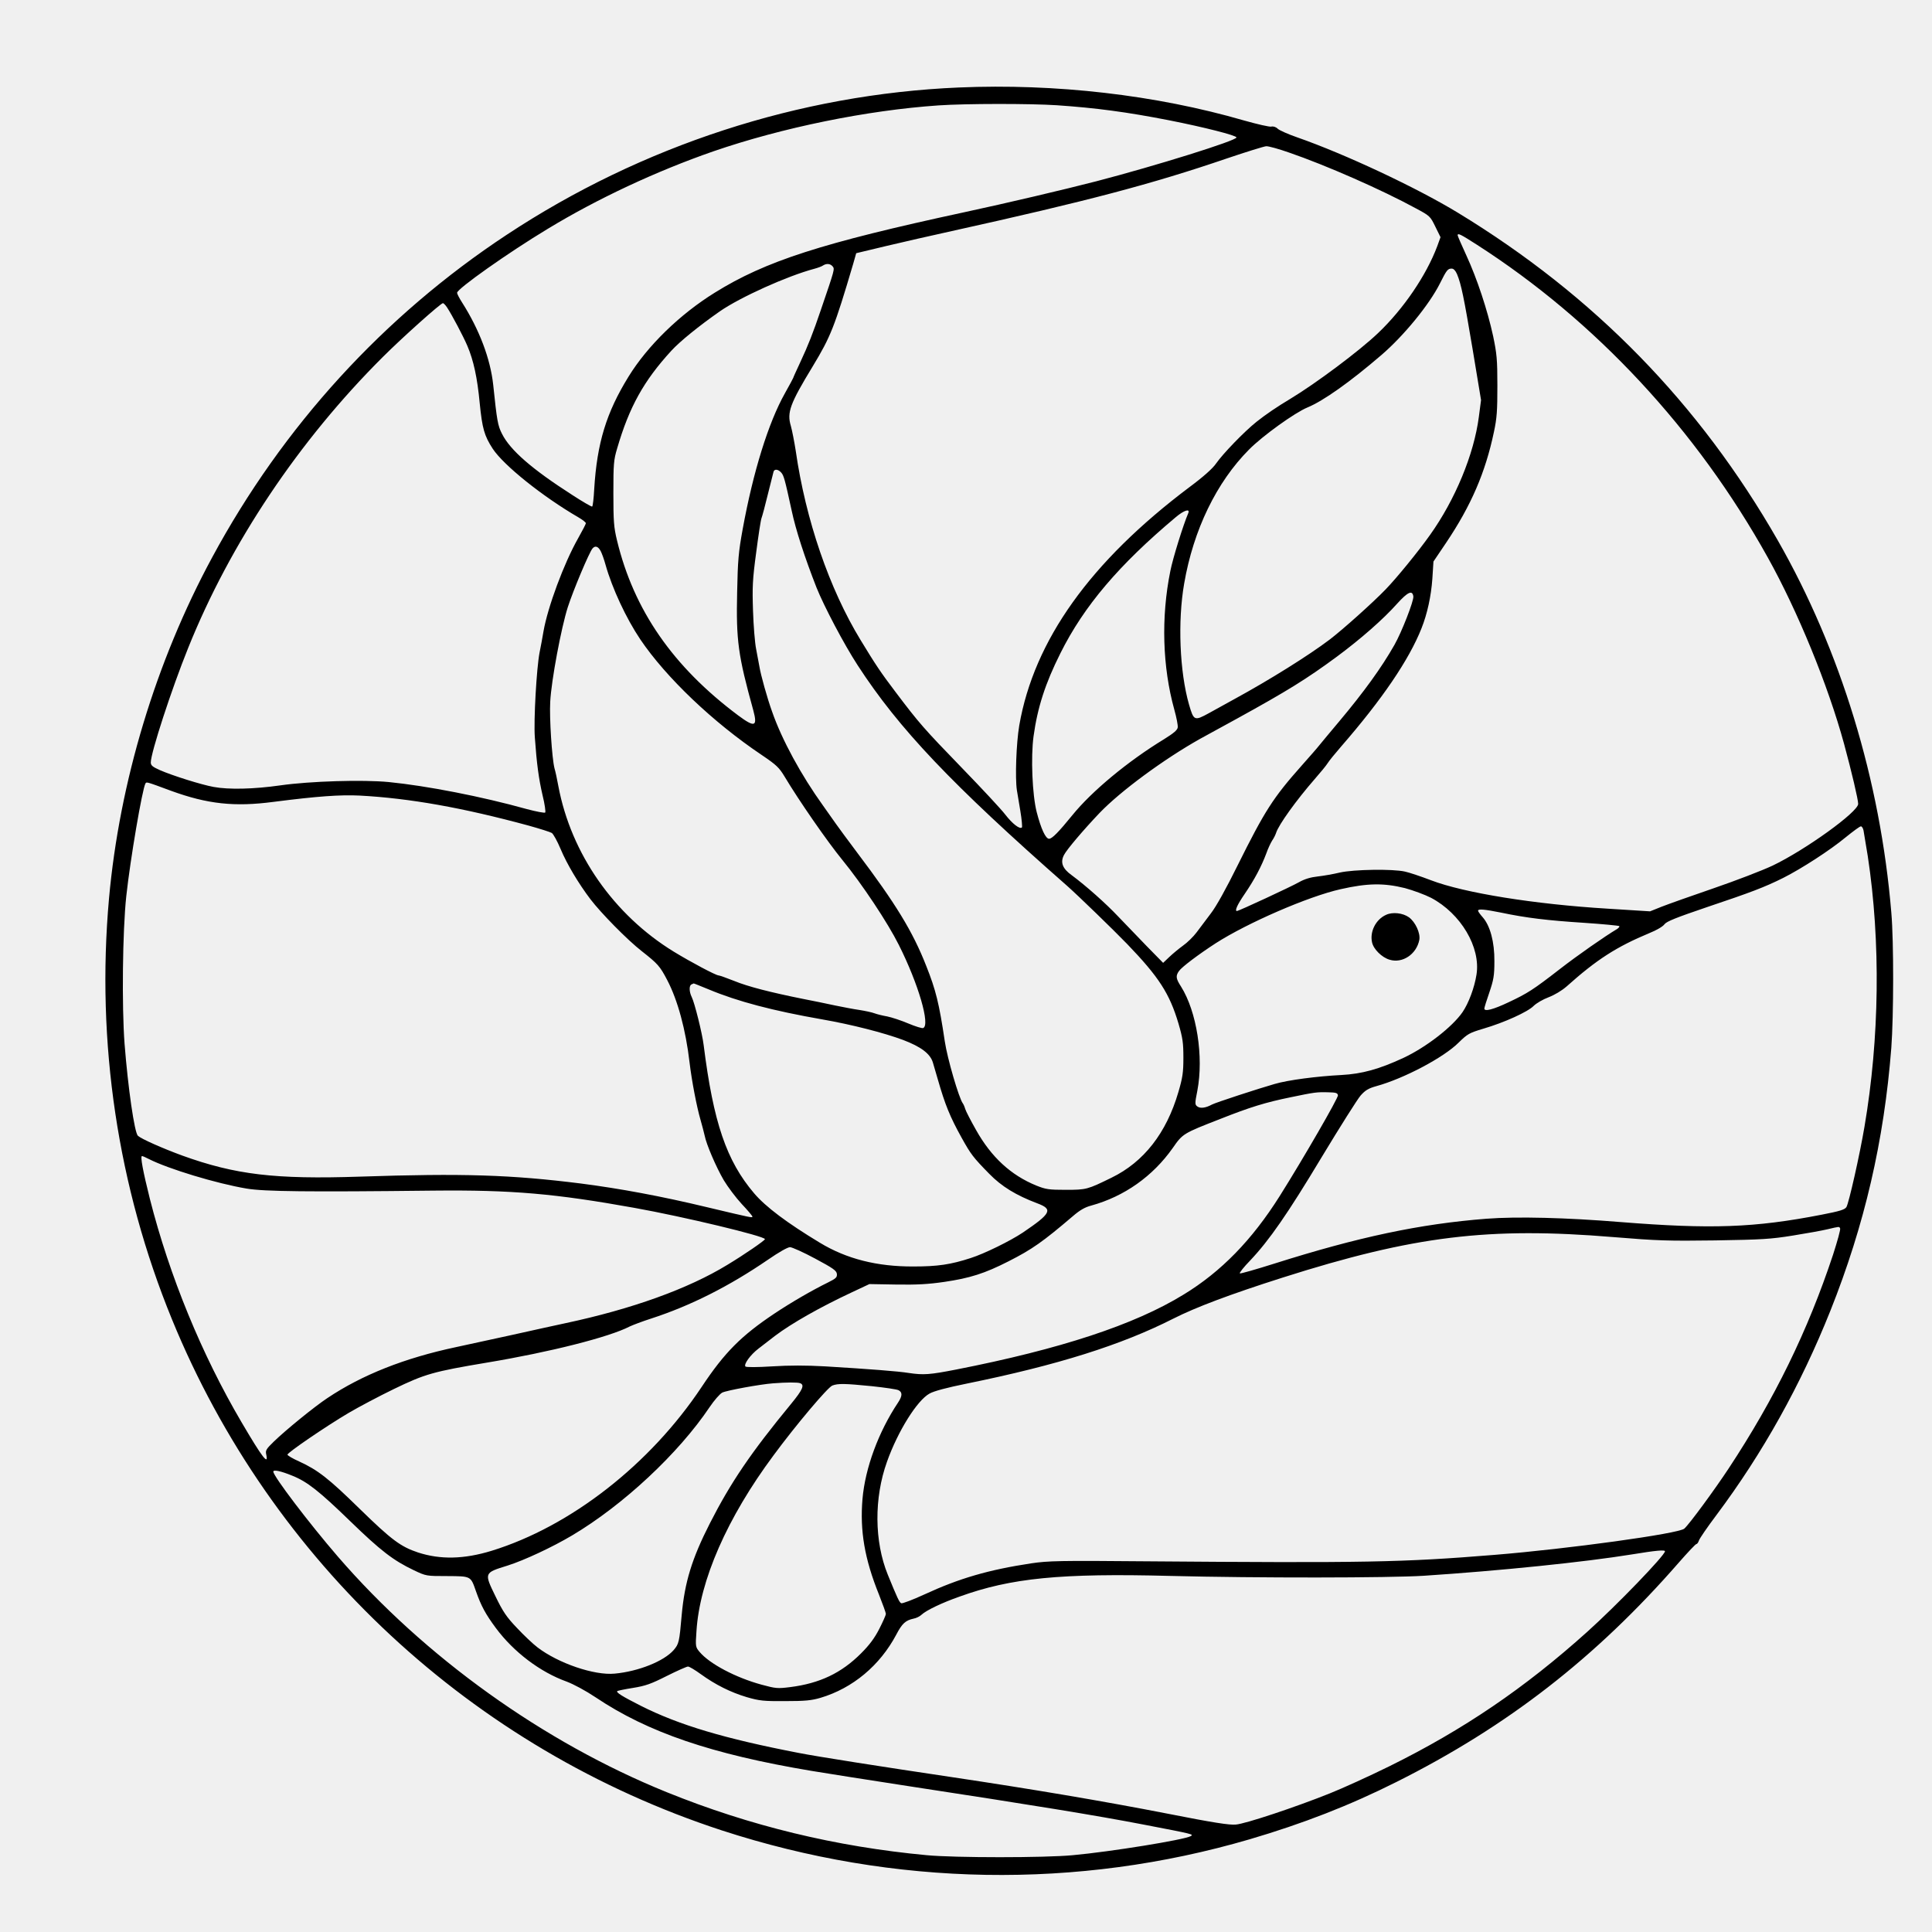
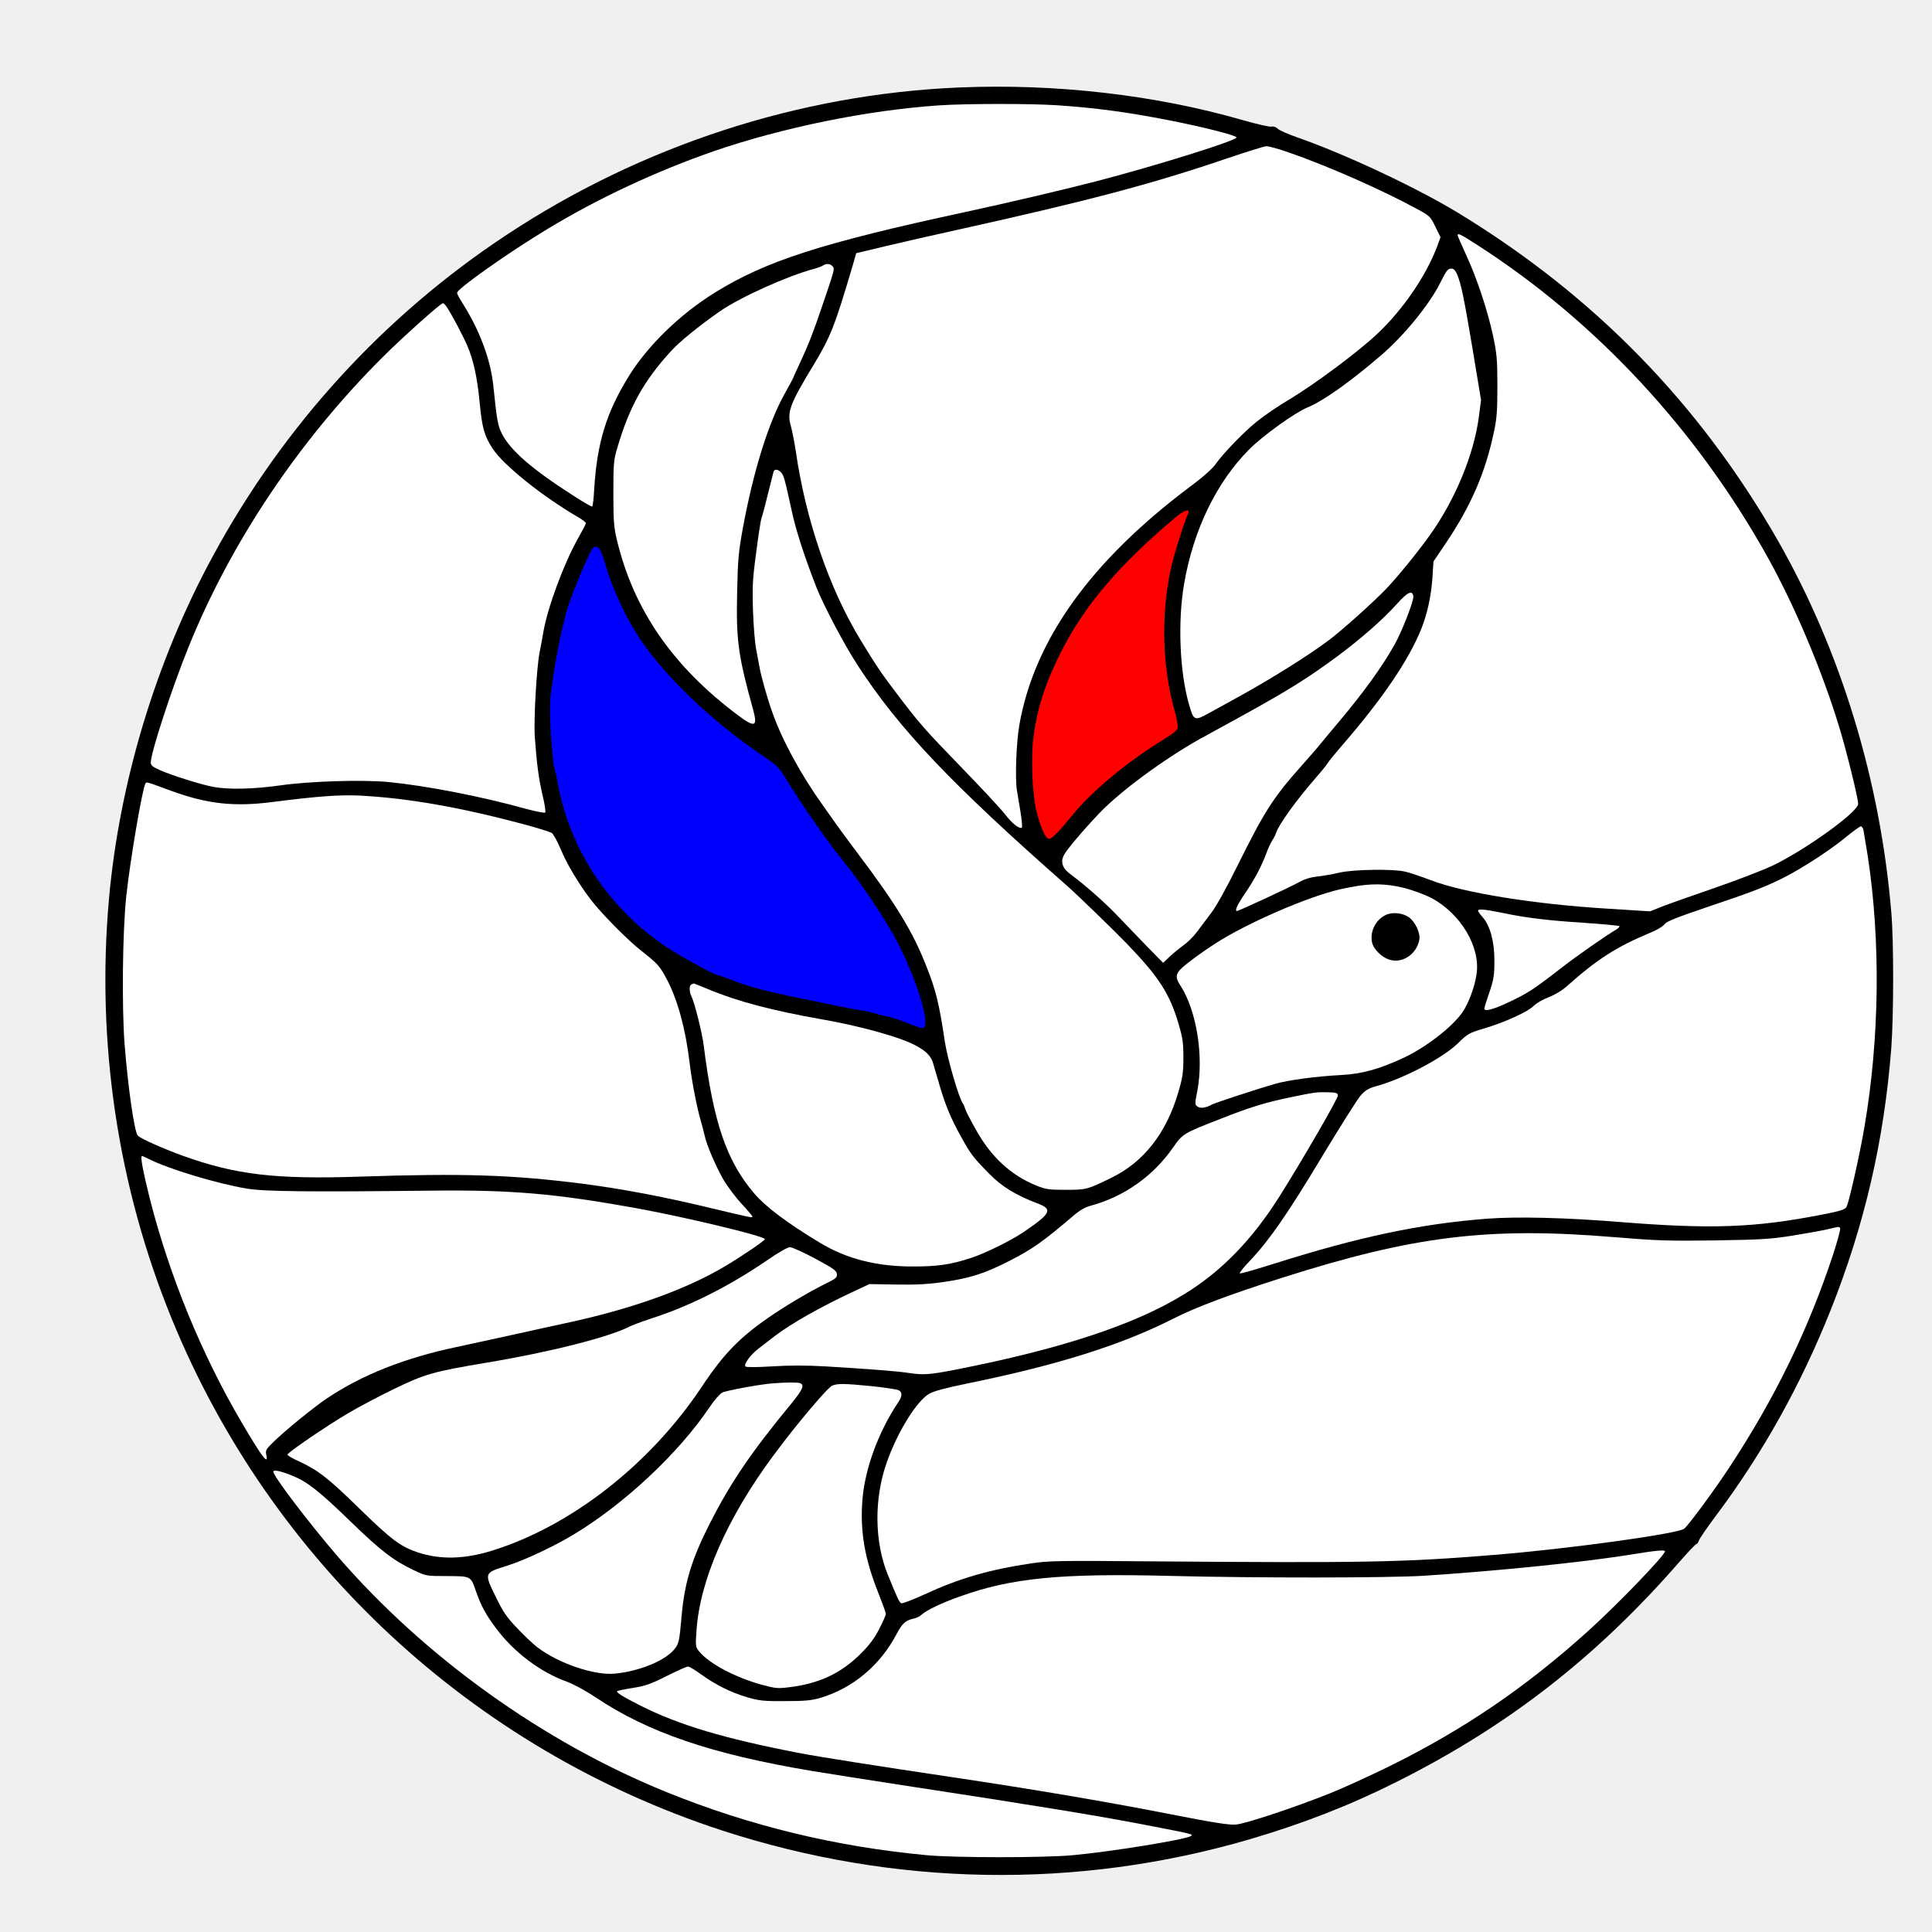
<svg xmlns="http://www.w3.org/2000/svg" version="1.0" width="1230pt" height="1230pt" viewBox="0 0 1230 1230" preserveAspectRatio="xMidYMid meet">
  <g transform="translate(0,1230) scale(0.1,-0.1)" fill="#000000" stroke="none">
-     <path d="M6105 11743 c-1017 -43 -2019 -370 -2878 -937 -784 -517 -1426 -1220 -1877 -2056 -358 -662 -589 -1428 -656 -2170 -82 -917 55 -1835 401 -2680 632 -1544 1913 -2734 3500 -3253 1098 -358 2263 -378 3360 -57 340 100 636 215 935 365 705 353 1270 791 1799 1398 56 64 106 117 111 117 5 0 12 10 16 22 4 13 54 86 112 163 295 394 537 829 725 1300 217 544 342 1082 388 1675 15 202 16 676 0 860 -70 842 -322 1668 -723 2370 -499 871 -1169 1558 -2037 2086 -263 160 -720 374 -1021 479 -58 20 -114 45 -125 55 -12 12 -29 17 -41 14 -11 -3 -89 15 -174 39 -562 163 -1200 236 -1815 210z m623 -113 c249 -17 445 -43 716 -96 223 -44 427 -96 428 -109 1 -20 -512 -180 -892 -279 -201 -52 -570 -139 -840 -197 -909 -196 -1266 -311 -1589 -512 -223 -138 -429 -339 -549 -534 -142 -230 -201 -423 -219 -717 -3 -59 -9 -109 -13 -111 -4 -2 -61 31 -127 74 -256 164 -395 285 -447 389 -27 53 -32 82 -56 312 -18 166 -88 351 -198 524 -18 28 -32 55 -32 62 0 25 325 255 577 407 318 193 691 367 1053 493 441 152 981 262 1435 293 176 12 584 12 753 1z m1478 -301 c236 -81 593 -238 809 -356 88 -47 91 -50 123 -116 l33 -67 -21 -58 c-70 -186 -215 -399 -376 -552 -119 -114 -398 -322 -559 -419 -82 -49 -156 -99 -215 -146 -79 -63 -214 -203 -258 -266 -20 -30 -80 -84 -169 -150 -632 -475 -990 -976 -1084 -1518 -19 -113 -27 -334 -15 -412 3 -19 13 -78 22 -132 9 -54 13 -101 10 -105 -14 -13 -61 24 -106 82 -25 33 -148 165 -274 295 -245 253 -274 286 -425 486 -94 124 -126 172 -222 330 -199 326 -350 766 -413 1205 -9 58 -23 129 -31 158 -26 86 -6 141 140 381 113 187 138 249 257 652 l19 67 192 46 c106 25 293 68 417 95 863 191 1273 299 1750 462 124 42 237 77 251 78 15 1 80 -17 145 -40z m1195 -586 c756 -485 1401 -1178 1854 -1993 190 -341 383 -812 485 -1185 48 -177 90 -355 90 -383 0 -51 -336 -293 -545 -393 -66 -31 -235 -96 -375 -144 -140 -48 -289 -101 -330 -117 l-75 -30 -270 17 c-464 28 -914 100 -1125 181 -63 24 -137 49 -165 55 -78 18 -326 14 -415 -6 -41 -10 -105 -21 -141 -25 -45 -5 -83 -16 -120 -37 -49 -28 -383 -183 -394 -183 -16 0 2 40 50 110 62 91 105 172 137 257 11 32 29 69 38 83 10 14 20 35 24 47 16 52 130 210 246 343 36 41 74 87 83 102 9 15 48 62 85 105 261 300 433 553 512 753 37 93 61 204 69 315 l7 110 81 120 c158 235 250 447 304 705 19 88 22 136 22 295 0 168 -4 204 -27 315 -36 166 -103 368 -171 515 -30 65 -55 123 -55 127 0 16 18 7 121 -59z m-4100 -139 c14 -17 13 -19 -74 -274 -52 -153 -81 -227 -133 -338 -24 -52 -44 -95 -44 -98 0 -2 -24 -46 -53 -98 -105 -187 -202 -499 -269 -866 -26 -143 -31 -196 -35 -400 -7 -309 6 -402 103 -753 28 -104 9 -110 -96 -32 -416 311 -665 671 -772 1115 -20 83 -23 120 -23 300 0 186 2 212 24 285 77 264 169 430 345 622 55 60 176 158 309 251 130 90 429 225 602 271 22 6 47 15 55 21 22 14 46 12 61 -6z m3975 -49 c27 -65 44 -149 99 -476 l54 -326 -14 -107 c-31 -239 -151 -528 -311 -752 -75 -106 -214 -276 -283 -347 -79 -82 -272 -255 -356 -319 -132 -100 -383 -257 -605 -378 -47 -26 -120 -66 -163 -90 -93 -51 -97 -49 -127 54 -60 209 -73 531 -31 771 59 342 206 645 413 853 87 88 292 235 372 268 100 41 271 162 471 334 143 123 304 320 372 455 43 86 50 95 75 95 12 0 24 -12 34 -35z m-6430 -212 c31 -47 104 -185 129 -244 40 -93 64 -205 79 -365 16 -161 29 -208 83 -291 70 -106 317 -304 546 -437 26 -15 47 -32 47 -37 0 -5 -23 -49 -50 -97 -90 -159 -193 -437 -220 -592 -6 -36 -17 -96 -25 -135 -19 -99 -38 -431 -30 -539 12 -170 25 -264 49 -368 14 -56 21 -107 17 -111 -4 -4 -57 6 -117 22 -287 80 -636 148 -878 172 -166 16 -501 6 -691 -21 -168 -24 -328 -28 -425 -10 -78 14 -262 72 -342 107 -47 21 -58 30 -58 49 0 61 131 464 238 729 268 667 705 1320 1239 1852 125 125 369 343 383 343 4 0 16 -12 26 -27z m2127 -1051 c17 -19 23 -40 67 -242 26 -124 84 -301 158 -490 48 -120 176 -363 262 -495 262 -404 598 -758 1334 -1405 70 -62 294 -279 382 -370 202 -210 270 -315 327 -507 27 -93 31 -123 31 -218 0 -93 -5 -126 -32 -218 -76 -260 -220 -445 -426 -545 -153 -75 -160 -77 -291 -77 -108 0 -127 3 -187 27 -162 66 -287 181 -384 354 -34 60 -65 120 -69 134 -4 14 -11 30 -15 35 -25 33 -99 287 -115 395 -36 242 -57 327 -118 480 -86 220 -196 399 -440 722 -59 79 -120 161 -135 183 -15 22 -52 74 -82 116 -139 193 -262 419 -324 597 -32 88 -73 237 -81 287 -4 22 -13 72 -21 112 -8 39 -17 150 -20 245 -5 151 -3 198 20 369 14 108 29 207 34 220 5 13 24 83 41 154 18 72 34 136 36 143 6 17 29 15 48 -6z m2592 -259 c-31 -72 -98 -286 -114 -368 -60 -295 -50 -612 25 -882 14 -50 24 -101 22 -114 -2 -17 -26 -37 -87 -75 -230 -140 -460 -331 -584 -484 -87 -107 -129 -150 -148 -150 -22 0 -51 62 -79 170 -28 110 -38 350 -20 482 25 183 75 338 171 529 150 301 373 563 734 866 53 45 93 57 80 26z m-3741 -241 c8 -15 22 -54 31 -87 42 -150 131 -341 221 -475 164 -243 464 -529 774 -737 93 -63 110 -79 145 -137 92 -154 273 -415 368 -531 126 -154 289 -400 359 -540 125 -248 202 -513 155 -530 -6 -3 -49 10 -94 29 -45 19 -105 39 -135 45 -29 5 -65 14 -81 20 -15 6 -58 15 -95 21 -37 5 -107 19 -157 29 -49 11 -139 29 -200 41 -209 42 -354 79 -441 115 -48 19 -93 35 -99 35 -17 0 -177 85 -285 151 -382 234 -654 624 -735 1053 -8 44 -19 96 -25 115 -16 64 -33 320 -27 424 7 135 70 471 112 602 35 108 135 346 157 373 17 20 36 14 52 -16z m5174 -289 c4 -27 -74 -227 -120 -308 -82 -145 -196 -302 -353 -489 -55 -65 -111 -133 -125 -150 -13 -17 -64 -75 -112 -129 -183 -206 -235 -287 -409 -637 -71 -144 -137 -263 -170 -305 -29 -39 -70 -93 -91 -121 -21 -28 -60 -66 -86 -84 -26 -19 -65 -51 -87 -72 l-40 -38 -105 107 c-58 60 -139 144 -181 188 -78 83 -208 198 -296 263 -59 42 -74 82 -49 129 17 34 125 161 226 267 133 139 410 343 640 472 41 22 145 80 230 126 327 180 448 255 642 398 151 112 295 238 383 337 68 75 97 88 103 46z m-7908 -1238 c231 -84 402 -103 652 -70 281 36 424 46 548 40 318 -17 655 -77 1075 -191 72 -20 138 -41 148 -47 10 -7 35 -52 56 -102 40 -96 115 -221 190 -320 68 -89 235 -259 326 -330 103 -81 116 -95 163 -185 67 -128 118 -317 142 -524 14 -118 46 -284 70 -366 10 -36 22 -80 26 -99 11 -57 73 -201 122 -285 26 -43 77 -111 114 -151 38 -40 68 -76 68 -80 0 -9 3 -10 -287 59 -295 71 -556 119 -803 151 -446 56 -751 66 -1409 44 -540 -18 -793 12 -1133 135 -125 46 -258 105 -280 125 -22 20 -63 305 -85 586 -18 238 -13 718 11 940 25 232 102 683 122 717 7 11 2 13 164 -47z m10774 -252 c3 -16 15 -89 27 -163 83 -545 75 -1161 -21 -1724 -30 -178 -100 -488 -115 -511 -10 -16 -42 -26 -156 -48 -430 -84 -706 -93 -1284 -47 -344 28 -656 36 -851 21 -424 -33 -815 -116 -1352 -286 -117 -37 -215 -65 -219 -62 -3 4 26 41 66 82 122 129 238 296 456 659 116 192 227 368 247 391 30 34 50 46 100 60 175 48 429 182 524 277 57 56 68 62 158 89 133 39 283 107 320 145 17 17 60 42 95 55 39 15 84 42 115 69 191 171 317 252 528 340 43 17 86 42 95 56 14 18 74 42 268 108 283 95 370 128 488 187 117 59 298 176 397 258 47 38 90 70 97 70 6 1 14 -11 17 -26z m-2920 -367 c52 -14 128 -42 167 -62 189 -100 317 -315 289 -489 -13 -83 -50 -182 -89 -239 -65 -94 -231 -223 -376 -291 -155 -72 -264 -102 -395 -109 -156 -8 -340 -32 -425 -57 -105 -30 -377 -119 -399 -131 -40 -22 -74 -26 -92 -13 -17 12 -18 17 -1 102 41 216 -4 503 -104 662 -33 51 -35 68 -13 99 17 25 123 105 234 177 201 129 589 298 795 344 172 39 275 40 409 7z m612 -156 c161 -34 296 -50 528 -65 120 -8 222 -18 225 -21 3 -3 -3 -11 -13 -18 -78 -46 -255 -170 -362 -253 -174 -135 -209 -157 -330 -214 -97 -46 -154 -61 -154 -40 0 6 14 52 32 103 27 80 32 107 32 198 1 123 -27 227 -75 281 -16 18 -29 36 -29 41 0 13 41 9 146 -12z m-5044 -489 c184 -77 409 -136 723 -191 184 -32 392 -85 515 -131 113 -43 172 -87 189 -143 5 -17 19 -65 31 -106 47 -164 78 -240 153 -375 58 -104 72 -123 175 -228 79 -81 171 -137 306 -188 102 -38 88 -64 -92 -186 -81 -54 -244 -134 -331 -162 -129 -42 -211 -54 -366 -54 -231 -1 -425 48 -595 151 -209 126 -346 229 -419 315 -176 207 -259 450 -321 942 -9 76 -58 271 -76 307 -17 34 -18 75 -1 81 6 3 13 6 13 6 1 1 44 -17 96 -38z m4006 -674 c3 -16 -220 -402 -371 -642 -176 -279 -372 -481 -612 -627 -312 -192 -784 -347 -1447 -477 -169 -33 -208 -36 -302 -22 -67 11 -251 25 -531 42 -126 7 -228 7 -340 0 -96 -6 -164 -6 -169 -1 -13 13 31 75 84 115 25 19 72 55 105 81 103 78 288 183 485 275 l115 54 172 -3 c131 -2 204 2 306 17 162 24 255 53 408 131 150 76 219 125 409 287 44 38 76 57 118 68 210 58 391 186 518 366 64 92 66 93 302 185 192 76 290 106 452 139 149 31 164 33 235 31 50 -1 60 -4 63 -19z m-7570 -406 c124 -63 431 -156 622 -188 113 -19 388 -22 1190 -13 500 5 774 -19 1280 -110 312 -56 830 -180 830 -199 0 -8 -129 -97 -240 -164 -249 -152 -607 -281 -1030 -371 -41 -9 -199 -43 -350 -77 -151 -33 -306 -67 -345 -75 -330 -70 -600 -177 -821 -325 -83 -55 -266 -204 -342 -278 -47 -46 -53 -55 -47 -81 16 -73 -25 -20 -157 205 -253 430 -459 931 -584 1423 -44 176 -62 272 -50 272 4 0 23 -8 44 -19z m10767 -441 c4 -6 -17 -81 -45 -168 -161 -486 -372 -917 -664 -1360 -89 -135 -251 -356 -283 -384 -35 -32 -740 -129 -1208 -167 -588 -48 -824 -52 -2220 -41 -552 5 -621 3 -730 -13 -271 -41 -457 -95 -680 -198 -74 -34 -140 -59 -147 -56 -12 4 -26 35 -86 182 -86 211 -88 488 -5 719 69 194 192 391 271 434 28 16 112 38 235 63 580 118 986 246 1317 414 142 72 359 154 695 261 836 266 1312 324 2108 258 279 -23 347 -25 647 -21 299 5 352 8 495 31 88 14 187 32 220 40 77 18 73 18 80 6z m-6525 -193 c114 -61 135 -76 138 -97 2 -22 -5 -29 -55 -54 -102 -50 -235 -127 -343 -199 -211 -141 -317 -247 -463 -467 -328 -493 -834 -888 -1337 -1043 -176 -54 -326 -57 -468 -11 -111 37 -168 79 -372 278 -198 194 -266 247 -386 302 -41 18 -74 38 -74 43 0 13 246 181 390 266 63 37 193 106 288 152 198 96 252 111 592 168 403 67 780 163 909 230 19 9 79 32 135 50 253 82 498 206 745 375 71 49 126 80 141 80 14 -1 86 -33 160 -73z m-96 -793 c30 -11 16 -42 -57 -131 -257 -312 -385 -501 -518 -762 -114 -224 -160 -374 -179 -583 -15 -174 -18 -184 -51 -223 -62 -71 -224 -136 -375 -150 -130 -13 -360 66 -492 167 -29 22 -88 78 -131 124 -66 69 -89 103 -136 200 -74 152 -74 150 77 197 107 34 284 117 409 191 327 194 679 523 877 818 29 43 65 84 80 92 28 14 242 53 322 59 88 7 159 7 174 1z m456 -19 c84 -9 161 -20 171 -26 25 -13 24 -37 -4 -79 -124 -186 -209 -416 -226 -613 -17 -203 13 -381 105 -609 24 -61 44 -116 44 -123 0 -7 -19 -50 -42 -95 -30 -59 -63 -103 -116 -156 -125 -125 -262 -191 -452 -215 -80 -10 -91 -9 -183 16 -164 45 -329 132 -393 208 -26 31 -27 34 -20 132 20 322 195 722 491 1120 143 194 345 433 374 444 37 14 79 13 251 -4z m-3689 -570 c95 -38 171 -98 368 -289 195 -189 274 -250 406 -313 78 -37 79 -37 211 -37 154 -1 150 1 184 -96 33 -94 61 -146 127 -235 113 -152 281 -280 451 -341 45 -17 121 -58 184 -100 332 -223 739 -362 1373 -468 83 -14 357 -57 610 -96 793 -121 1210 -189 1505 -246 323 -62 321 -62 300 -74 -41 -23 -508 -99 -750 -121 -177 -17 -753 -17 -930 0 -579 54 -1127 187 -1655 401 -783 317 -1540 859 -2094 1500 -183 212 -411 512 -411 541 0 14 48 4 121 -26z m8739 -481 c0 -26 -308 -345 -495 -513 -398 -358 -788 -623 -1260 -856 -126 -62 -297 -140 -380 -173 -217 -87 -535 -193 -597 -198 -40 -4 -144 12 -438 70 -405 79 -861 156 -1370 232 -437 65 -859 131 -975 154 -471 91 -761 177 -1005 300 -120 61 -159 85 -150 94 3 2 48 12 100 20 80 13 114 25 215 76 66 33 127 60 135 60 9 0 45 -22 81 -48 94 -68 190 -116 294 -147 80 -23 106 -26 244 -25 127 0 167 4 225 21 205 61 378 206 482 402 37 71 59 91 110 102 17 3 40 14 51 25 30 28 130 76 241 115 329 119 643 150 1342 132 555 -14 1392 -13 1615 1 487 32 1023 87 1325 136 152 25 210 30 210 20z" />
-     <path d="M8825 6476 c-66 -29 -105 -107 -90 -175 9 -44 63 -97 112 -111 82 -25 171 35 189 126 8 43 -25 114 -66 144 -39 28 -104 35 -145 16z" />
+     <path fill="#000000" stroke="none" d="M6105 11743 c-1017 -43 -2019 -370 -2878 -937 -784 -517 -1426 -1220 -1877 -2056 -358 -662 -589 -1428 -656 -2170 -82 -917 55 -1835 401 -2680 632 -1544 1913 -2734 3500 -3253 1098 -358 2263 -378 3360 -57 340 100 636 215 935 365 705 353 1270 791 1799 1398 56 64 106 117 111 117 5 0 12 10 16 22 4 13 54 86 112 163 295 394 537 829 725 1300 217 544 342 1082 388 1675 15 202 16 676 0 860 -70 842 -322 1668 -723 2370 -499 871 -1169 1558 -2037 2086 -263 160 -720 374 -1021 479 -58 20 -114 45 -125 55 -12 12 -29 17 -41 14 -11 -3 -89 15 -174 39 -562 163 -1200 236 -1815 210z" />
+     <path fill="#ffffff" stroke="none" d="M6728 11630 c249 -17 445 -43 716 -96 223 -44 427 -96 428 -109 1 -20 -512 -180 -892 -279 -201 -52 -570 -139 -840 -197 -909 -196 -1266 -311 -1589 -512 -223 -138 -429 -339 -549 -534 -142 -230 -201 -423 -219 -717 -3 -59 -9 -109 -13 -111 -4 -2 -61 31 -127 74 -256 164 -395 285 -447 389 -27 53 -32 82 -56 312 -18 166 -88 351 -198 524 -18 28 -32 55 -32 62 0 25 325 255 577 407 318 193 691 367 1053 493 441 152 981 262 1435 293 176 12 584 12 753 1z" />
+     <path fill="#ffffff" stroke="none" d="M8206 11329 c236 -81 593 -238 809 -356 88 -47 91 -50 123 -116 l33 -67 -21 -58 c-70 -186 -215 -399 -376 -552 -119 -114 -398 -322 -559 -419 -82 -49 -156 -99 -215 -146 -79 -63 -214 -203 -258 -266 -20 -30 -80 -84 -169 -150 -632 -475 -990 -976 -1084 -1518 -19 -113 -27 -334 -15 -412 3 -19 13 -78 22 -132 9 -54 13 -101 10 -105 -14 -13 -61 24 -106 82 -25 33 -148 165 -274 295 -245 253 -274 286 -425 486 -94 124 -126 172 -222 330 -199 326 -350 766 -413 1205 -9 58 -23 129 -31 158 -26 86 -6 141 140 381 113 187 138 249 257 652 l19 67 192 46 c106 25 293 68 417 95 863 191 1273 299 1750 462 124 42 237 77 251 78 15 1 80 -17 145 -40z" />
+     <path fill="#ffffff" stroke="none" d="M9401 10743 c756 -485 1401 -1178 1854 -1993 190 -341 383 -812 485 -1185 48 -177 90 -355 90 -383 0 -51 -336 -293 -545 -393 -66 -31 -235 -96 -375 -144 -140 -48 -289 -101 -330 -117 l-75 -30 -270 17 c-464 28 -914 100 -1125 181 -63 24 -137 49 -165 55 -78 18 -326 14 -415 -6 -41 -10 -105 -21 -141 -25 -45 -5 -83 -16 -120 -37 -49 -28 -383 -183 -394 -183 -16 0 2 40 50 110 62 91 105 172 137 257 11 32 29 69 38 83 10 14 20 35 24 47 16 52 130 210 246 343 36 41 74 87 83 102 9 15 48 62 85 105 261 300 433 553 512 753 37 93 61 204 69 315 l7 110 81 120 c158 235 250 447 304 705 19 88 22 136 22 295 0 168 -4 204 -27 315 -36 166 -103 368 -171 515 -30 65 -55 123 -55 127 0 16 18 7 121 -59z" />
+     <path fill="#ffffff" stroke="none" d="M5301 10604 c14 -17 13 -19 -74 -274 -52 -153 -81 -227 -133 -338 -24 -52 -44 -95 -44 -98 0 -2 -24 -46 -53 -98 -105 -187 -202 -499 -269 -866 -26 -143 -31 -196 -35 -400 -7 -309 6 -402 103 -753 28 -104 9 -110 -96 -32 -416 311 -665 671 -772 1115 -20 83 -23 120 -23 300 0 186 2 212 24 285 77 264 169 430 345 622 55 60 176 158 309 251 130 90 429 225 602 271 22 6 47 15 55 21 22 14 46 12 61 -6z" />
+     <path fill="#ffffff" stroke="none" d="M9276 10555 c27 -65 44 -149 99 -476 l54 -326 -14 -107 c-31 -239 -151 -528 -311 -752 -75 -106 -214 -276 -283 -347 -79 -82 -272 -255 -356 -319 -132 -100 -383 -257 -605 -378 -47 -26 -120 -66 -163 -90 -93 -51 -97 -49 -127 54 -60 209 -73 531 -31 771 59 342 206 645 413 853 87 88 292 235 372 268 100 41 271 162 471 334 143 123 304 320 372 455 43 86 50 95 75 95 12 0 24 -12 34 -35z" />
+     <path fill="#ffffff" stroke="none" d="M2846 10343 c31 -47 104 -185 129 -244 40 -93 64 -205 79 -365 16 -161 29 -208 83 -291 70 -106 317 -304 546 -437 26 -15 47 -32 47 -37 0 -5 -23 -49 -50 -97 -90 -159 -193 -437 -220 -592 -6 -36 -17 -96 -25 -135 -19 -99 -38 -431 -30 -539 12 -170 25 -264 49 -368 14 -56 21 -107 17 -111 -4 -4 -57 6 -117 22 -287 80 -636 148 -878 172 -166 16 -501 6 -691 -21 -168 -24 -328 -28 -425 -10 -78 14 -262 72 -342 107 -47 21 -58 30 -58 49 0 61 131 464 238 729 268 667 705 1320 1239 1852 125 125 369 343 383 343 4 0 16 -12 26 -27z" />
+     <path fill="#ffffff" stroke="none" d="M4973 9292 c17 -19 23 -40 67 -242 26 -124 84 -301 158 -490 48 -120 176 -363 262 -495 262 -404 598 -758 1334 -1405 70 -62 294 -279 382 -370 202 -210 270 -315 327 -507 27 -93 31 -123 31 -218 0 -93 -5 -126 -32 -218 -76 -260 -220 -445 -426 -545 -153 -75 -160 -77 -291 -77 -108 0 -127 3 -187 27 -162 66 -287 181 -384 354 -34 60 -65 120 -69 134 -4 14 -11 30 -15 35 -25 33 -99 287 -115 395 -36 242 -57 327 -118 480 -86 220 -196 399 -440 722 -59 79 -120 161 -135 183 -15 22 -52 74 -82 116 -139 193 -262 419 -324 597 -32 88 -73 237 -81 287 -4 22 -13 72 -21 112 -8 39 -17 150 -20 245 -5 151 -3 198 20 369 14 108 29 207 34 220 5 13 24 83 41 154 18 72 34 136 36 143 6 17 29 15 48 -6z" />
+     <path fill="#ff0000" stroke="none" d="M7565 9033 c-31 -72 -98 -286 -114 -368 -60 -295 -50 -612 25 -882 14 -50 24 -101 22 -114 -2 -17 -26 -37 -87 -75 -230 -140 -460 -331 -584 -484 -87 -107 -129 -150 -148 -150 -22 0 -51 62 -79 170 -28 110 -38 350 -20 482 25 183 75 338 171 529 150 301 373 563 734 866 53 45 93 57 80 26z" />
+     <path fill="#0000ff" stroke="none" d="M3824 8792 c8 -15 22 -54 31 -87 42 -150 131 -341 221 -475 164 -243 464 -529 774 -737 93 -63 110 -79 145 -137 92 -154 273 -415 368 -531 126 -154 289 -400 359 -540 125 -248 202 -513 155 -530 -6 -3 -49 10 -94 29 -45 19 -105 39 -135 45 -29 5 -65 14 -81 20 -15 6 -58 15 -95 21 -37 5 -107 19 -157 29 -49 11 -139 29 -200 41 -209 42 -354 79 -441 115 -48 19 -93 35 -99 35 -17 0 -177 85 -285 151 -382 234 -654 624 -735 1053 -8 44 -19 96 -25 115 -16 64 -33 320 -27 424 7 135 70 471 112 602 35 108 135 346 157 373 17 20 36 14 52 -16z" />
+     <path fill="#ffffff" stroke="none" d="M8998 8503 c4 -27 -74 -227 -120 -308 -82 -145 -196 -302 -353 -489 -55 -65 -111 -133 -125 -150 -13 -17 -64 -75 -112 -129 -183 -206 -235 -287 -409 -637 -71 -144 -137 -263 -170 -305 -29 -39 -70 -93 -91 -121 -21 -28 -60 -66 -86 -84 -26 -19 -65 -51 -87 -72 l-40 -38 -105 107 c-58 60 -139 144 -181 188 -78 83 -208 198 -296 263 -59 42 -74 82 -49 129 17 34 125 161 226 267 133 139 410 343 640 472 41 22 145 80 230 126 327 180 448 255 642 398 151 112 295 238 383 337 68 75 97 88 103 46z" />
+     <path fill="#ffffff" stroke="none" d="M1090 7265 c231 -84 402 -103 652 -70 281 36 424 46 548 40 318 -17 655 -77 1075 -191 72 -20 138 -41 148 -47 10 -7 35 -52 56 -102 40 -96 115 -221 190 -320 68 -89 235 -259 326 -330 103 -81 116 -95 163 -185 67 -128 118 -317 142 -524 14 -118 46 -284 70 -366 10 -36 22 -80 26 -99 11 -57 73 -201 122 -285 26 -43 77 -111 114 -151 38 -40 68 -76 68 -80 0 -9 3 -10 -287 59 -295 71 -556 119 -803 151 -446 56 -751 66 -1409 44 -540 -18 -793 12 -1133 135 -125 46 -258 105 -280 125 -22 20 -63 305 -85 586 -18 238 -13 718 11 940 25 232 102 683 122 717 7 11 2 13 164 -47z" />
+     <path fill="#ffffff" stroke="none" d="M11864 7013 c3 -16 15 -89 27 -163 83 -545 75 -1161 -21 -1724 -30 -178 -100 -488 -115 -511 -10 -16 -42 -26 -156 -48 -430 -84 -706 -93 -1284 -47 -344 28 -656 36 -851 21 -424 -33 -815 -116 -1352 -286 -117 -37 -215 -65 -219 -62 -3 4 26 41 66 82 122 129 238 296 456 659 116 192 227 368 247 391 30 34 50 46 100 60 175 48 429 182 524 277 57 56 68 62 158 89 133 39 283 107 320 145 17 17 60 42 95 55 39 15 84 42 115 69 191 171 317 252 528 340 43 17 86 42 95 56 14 18 74 42 268 108 283 95 370 128 488 187 117 59 298 176 397 258 47 38 90 70 97 70 6 1 14 -11 17 -26z" />
+     <path fill="#ffffff" stroke="none" d="M8944 6646 c52 -14 128 -42 167 -62 189 -100 317 -315 289 -489 -13 -83 -50 -182 -89 -239 -65 -94 -231 -223 -376 -291 -155 -72 -264 -102 -395 -109 -156 -8 -340 -32 -425 -57 -105 -30 -377 -119 -399 -131 -40 -22 -74 -26 -92 -13 -17 12 -18 17 -1 102 41 216 -4 503 -104 662 -33 51 -35 68 -13 99 17 25 123 105 234 177 201 129 589 298 795 344 172 39 275 40 409 7z" />
+     <path fill="#ffffff" stroke="none" d="M9556 6490 c161 -34 296 -50 528 -65 120 -8 222 -18 225 -21 3 -3 -3 -11 -13 -18 -78 -46 -255 -170 -362 -253 -174 -135 -209 -157 -330 -214 -97 -46 -154 -61 -154 -40 0 6 14 52 32 103 27 80 32 107 32 198 1 123 -27 227 -75 281 -16 18 -29 36 -29 41 0 13 41 9 146 -12z" />
+     <path fill="#ffffff" stroke="none" d="M4512 6001 c184 -77 409 -136 723 -191 184 -32 392 -85 515 -131 113 -43 172 -87 189 -143 5 -17 19 -65 31 -106 47 -164 78 -240 153 -375 58 -104 72 -123 175 -228 79 -81 171 -137 306 -188 102 -38 88 -64 -92 -186 -81 -54 -244 -134 -331 -162 -129 -42 -211 -54 -366 -54 -231 -1 -425 48 -595 151 -209 126 -346 229 -419 315 -176 207 -259 450 -321 942 -9 76 -58 271 -76 307 -17 34 -18 75 -1 81 6 3 13 6 13 6 1 1 44 -17 96 -38z" />
+     <path fill="#ffffff" stroke="none" d="M8518 5327 c3 -16 -220 -402 -371 -642 -176 -279 -372 -481 -612 -627 -312 -192 -784 -347 -1447 -477 -169 -33 -208 -36 -302 -22 -67 11 -251 25 -531 42 -126 7 -228 7 -340 0 -96 -6 -164 -6 -169 -1 -13 13 31 75 84 115 25 19 72 55 105 81 103 78 288 183 485 275 l115 54 172 -3 c131 -2 204 2 306 17 162 24 255 53 408 131 150 76 219 125 409 287 44 38 76 57 118 68 210 58 391 186 518 366 64 92 66 93 302 185 192 76 290 106 452 139 149 31 164 33 235 31 50 -1 60 -4 63 -19z" />
+     <path fill="#ffffff" stroke="none" d="M948 4921 c124 -63 431 -156 622 -188 113 -19 388 -22 1190 -13 500 5 774 -19 1280 -110 312 -56 830 -180 830 -199 0 -8 -129 -97 -240 -164 -249 -152 -607 -281 -1030 -371 -41 -9 -199 -43 -350 -77 -151 -33 -306 -67 -345 -75 -330 -70 -600 -177 -821 -325 -83 -55 -266 -204 -342 -278 -47 -46 -53 -55 -47 -81 16 -73 -25 -20 -157 205 -253 430 -459 931 -584 1423 -44 176 -62 272 -50 272 4 0 23 -8 44 -19z" />
+     <path fill="#ffffff" stroke="none" d="M11715 4480 c4 -6 -17 -81 -45 -168 -161 -486 -372 -917 -664 -1360 -89 -135 -251 -356 -283 -384 -35 -32 -740 -129 -1208 -167 -588 -48 -824 -52 -2220 -41 -552 5 -621 3 -730 -13 -271 -41 -457 -95 -680 -198 -74 -34 -140 -59 -147 -56 -12 4 -26 35 -86 182 -86 211 -88 488 -5 719 69 194 192 391 271 434 28 16 112 38 235 63 580 118 986 246 1317 414 142 72 359 154 695 261 836 266 1312 324 2108 258 279 -23 347 -25 647 -21 299 5 352 8 495 31 88 14 187 32 220 40 77 18 73 18 80 6z" />
+     <path fill="#ffffff" stroke="none" d="M5190 4287 c114 -61 135 -76 138 -97 2 -22 -5 -29 -55 -54 -102 -50 -235 -127 -343 -199 -211 -141 -317 -247 -463 -467 -328 -493 -834 -888 -1337 -1043 -176 -54 -326 -57 -468 -11 -111 37 -168 79 -372 278 -198 194 -266 247 -386 302 -41 18 -74 38 -74 43 0 13 246 181 390 266 63 37 193 106 288 152 198 96 252 111 592 168 403 67 780 163 909 230 19 9 79 32 135 50 253 82 498 206 745 375 71 49 126 80 141 80 14 -1 86 -33 160 -73z" />
+     <path fill="#ffffff" stroke="none" d="M5094 3494 c30 -11 16 -42 -57 -131 -257 -312 -385 -501 -518 -762 -114 -224 -160 -374 -179 -583 -15 -174 -18 -184 -51 -223 -62 -71 -224 -136 -375 -150 -130 -13 -360 66 -492 167 -29 22 -88 78 -131 124 -66 69 -89 103 -136 200 -74 152 -74 150 77 197 107 34 284 117 409 191 327 194 679 523 877 818 29 43 65 84 80 92 28 14 242 53 322 59 88 7 159 7 174 1z" />
+     <path fill="#ffffff" stroke="none" d="M5550 3475 c84 -9 161 -20 171 -26 25 -13 24 -37 -4 -79 -124 -186 -209 -416 -226 -613 -17 -203 13 -381 105 -609 24 -61 44 -116 44 -123 0 -7 -19 -50 -42 -95 -30 -59 -63 -103 -116 -156 -125 -125 -262 -191 -452 -215 -80 -10 -91 -9 -183 16 -164 45 -329 132 -393 208 -26 31 -27 34 -20 132 20 322 195 722 491 1120 143 194 345 433 374 444 37 14 79 13 251 -4z" />
+     <path fill="#ffffff" stroke="none" d="M1861 2905 c95 -38 171 -98 368 -289 195 -189 274 -250 406 -313 78 -37 79 -37 211 -37 154 -1 150 1 184 -96 33 -94 61 -146 127 -235 113 -152 281 -280 451 -341 45 -17 121 -58 184 -100 332 -223 739 -362 1373 -468 83 -14 357 -57 610 -96 793 -121 1210 -189 1505 -246 323 -62 321 -62 300 -74 -41 -23 -508 -99 -750 -121 -177 -17 -753 -17 -930 0 -579 54 -1127 187 -1655 401 -783 317 -1540 859 -2094 1500 -183 212 -411 512 -411 541 0 14 48 4 121 -26z" />
+     <path fill="#ffffff" stroke="none" d="M10600 2424 c0 -26 -308 -345 -495 -513 -398 -358 -788 -623 -1260 -856 -126 -62 -297 -140 -380 -173 -217 -87 -535 -193 -597 -198 -40 -4 -144 12 -438 70 -405 79 -861 156 -1370 232 -437 65 -859 131 -975 154 -471 91 -761 177 -1005 300 -120 61 -159 85 -150 94 3 2 48 12 100 20 80 13 114 25 215 76 66 33 127 60 135 60 9 0 45 -22 81 -48 94 -68 190 -116 294 -147 80 -23 106 -26 244 -25 127 0 167 4 225 21 205 61 378 206 482 402 37 71 59 91 110 102 17 3 40 14 51 25 30 28 130 76 241 115 329 119 643 150 1342 132 555 -14 1392 -13 1615 1 487 32 1023 87 1325 136 152 25 210 30 210 20z" />
+     <path fill="#000000" stroke="none" d="M8825 6476 c-66 -29 -105 -107 -90 -175 9 -44 63 -97 112 -111 82 -25 171 35 189 126 8 43 -25 114 -66 144 -39 28 -104 35 -145 16z" />
  </g>
</svg>
